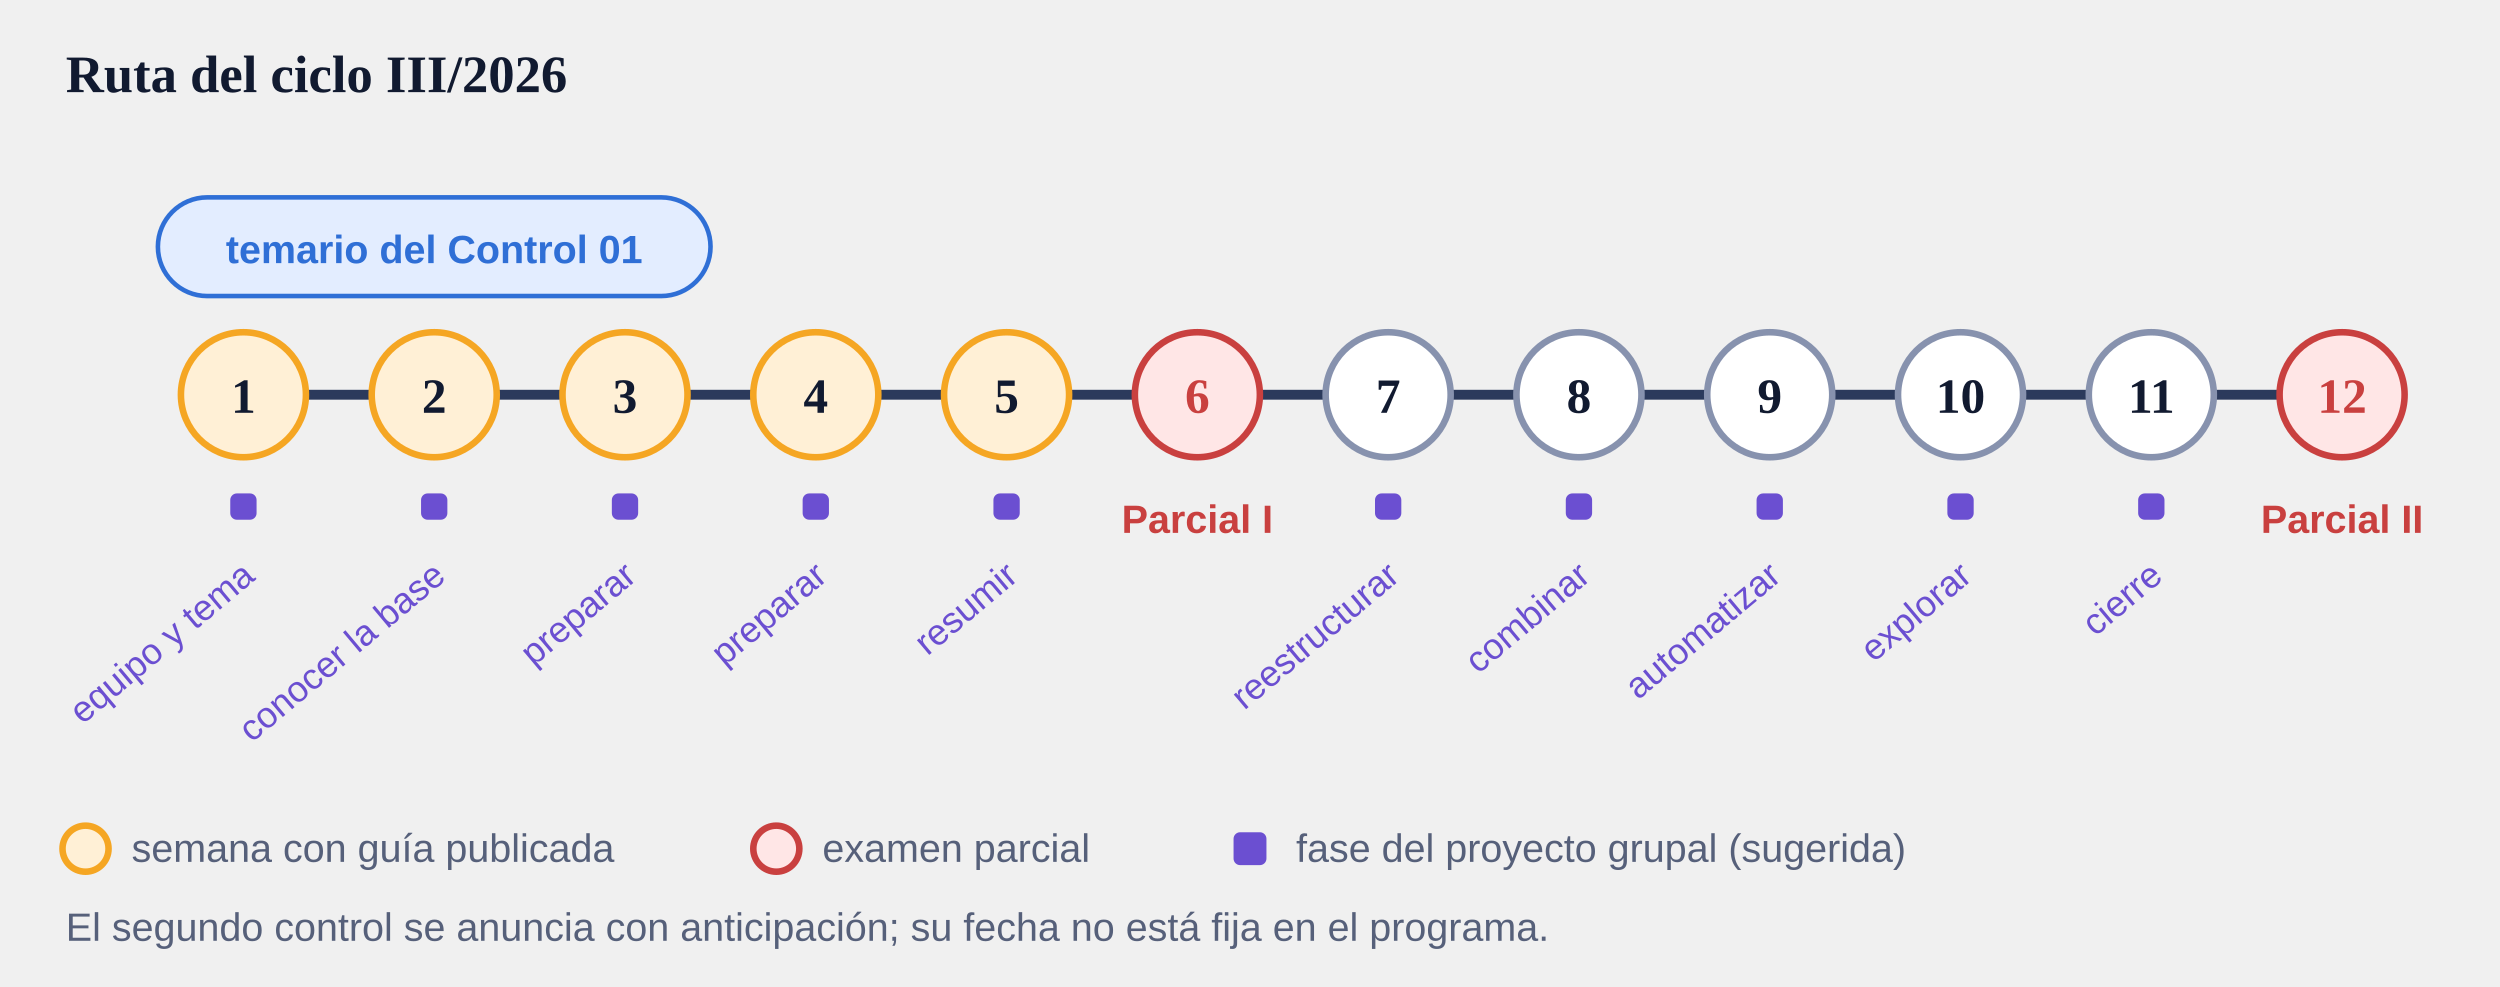
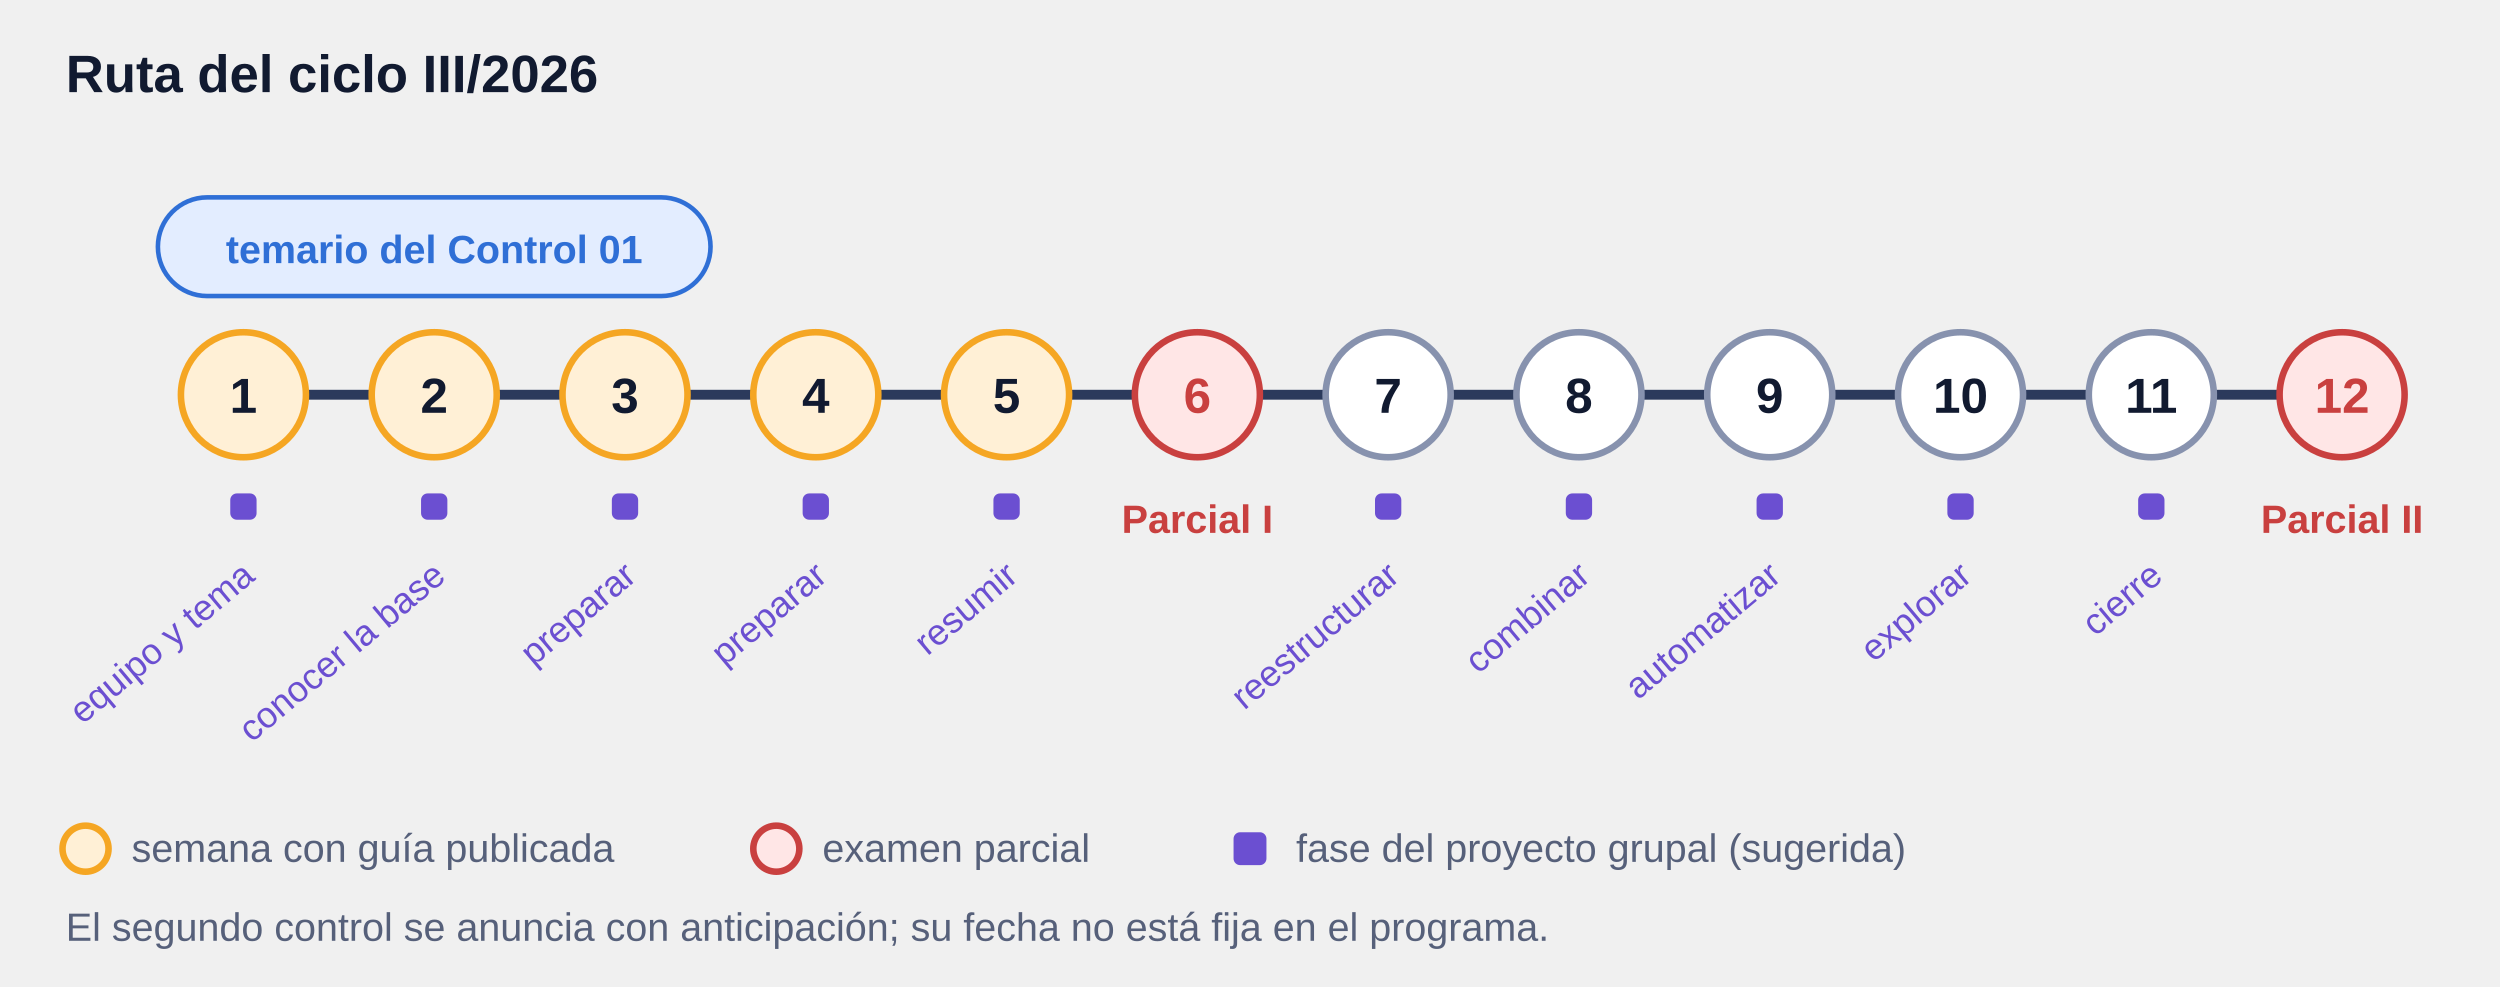
<svg xmlns="http://www.w3.org/2000/svg" viewBox="0 0 760 300" width="760" height="300" role="img" aria-label="Ruta de las 12 semanas del ciclo: el temario del Control 01 cubre las semanas 1 a 3, el primer examen parcial es en la semana 6 y el segundo en la semana 12; el proyecto grupal avanza en fases desde la semana 1 hasta la 11.">
  <style>
-   text { font-family: 'Atkinson Hyperlegible Next', 'Atkinson Hyperlegible', Arial, sans-serif; font-size: 14px; fill: #111a30; }
-   .t { font-family: Fraunces, Georgia, 'Times New Roman', serif; font-weight: 700; font-size: 16px; }
+   text { font-family: 'Schibsted Grotesk', Arial, sans-serif; font-size: 14px; fill: #111a30; }
+   .t { font-family: 'Schibsted Grotesk', 'Arial Narrow', Arial, sans-serif; font-weight: 700; font-size: 16px; }
  .m { font-family: 'JetBrains Mono', Menlo, Consolas, monospace; font-size: 13px; font-variant-ligatures: none; font-feature-settings: "liga" 0, "calt" 0; }
  .s { font-size: 12px; fill: #56607a; }
  .b { font-weight: 700; }
  .w { fill: #ffffff; }
  .cw { fill: #edf1fa; }
  .ln { stroke: #56607a; stroke-width: 1.6; fill: none; }
</style>
  <defs>
    <marker id="p" viewBox="0 0 10 10" refX="9" refY="5" markerWidth="7" markerHeight="7" orient="auto-start-reverse">
      <path d="M0,0 L10,5 L0,10 z" fill="#56607a" />
    </marker>
    <marker id="pb" viewBox="0 0 10 10" refX="9" refY="5" markerWidth="7" markerHeight="7" orient="auto-start-reverse">
      <path d="M0,0 L10,5 L0,10 z" fill="#2f6fd6" />
    </marker>
    <marker id="pg" viewBox="0 0 10 10" refX="9" refY="5" markerWidth="7" markerHeight="7" orient="auto-start-reverse">
      <path d="M0,0 L10,5 L0,10 z" fill="#138a5e" />
    </marker>
    <marker id="pa" viewBox="0 0 10 10" refX="9" refY="5" markerWidth="7" markerHeight="7" orient="auto-start-reverse">
      <path d="M0,0 L10,5 L0,10 z" fill="#b86e00" />
    </marker>
    <marker id="pc" viewBox="0 0 10 10" refX="9" refY="5" markerWidth="7" markerHeight="7" orient="auto-start-reverse">
      <path d="M0,0 L10,5 L0,10 z" fill="#c9403f" />
    </marker>
    <marker id="pt" viewBox="0 0 10 10" refX="9" refY="5" markerWidth="7" markerHeight="7" orient="auto-start-reverse">
      <path d="M0,0 L10,5 L0,10 z" fill="#0f8f84" />
    </marker>
    <marker id="pv" viewBox="0 0 10 10" refX="9" refY="5" markerWidth="7" markerHeight="7" orient="auto-start-reverse">
      <path d="M0,0 L10,5 L0,10 z" fill="#6b4fd1" />
    </marker>
  </defs>
  <text x="20" y="28" class="t">Ruta del ciclo III/2026</text>
  <path d="M74 120 H 712" fill="none" stroke="#2b3a5c" stroke-width="3" />
  <circle cx="74" cy="120" r="19" fill="#fff0d6" stroke="#f5a623" stroke-width="2" />
  <text x="74" y="125.5" class="t" text-anchor="middle" style="fill:#111a30;font-size:15px">1</text>
  <rect x="70" y="150" width="8" height="8" rx="2" fill="#6b4fd1" />
  <text x="78" y="176" text-anchor="end" transform="rotate(-40 78 176)" class="s" style="font-size:11px;fill:#6b4fd1">equipo y tema</text>
  <circle cx="132" cy="120" r="19" fill="#fff0d6" stroke="#f5a623" stroke-width="2" />
  <text x="132" y="125.5" class="t" text-anchor="middle" style="fill:#111a30;font-size:15px">2</text>
  <rect x="128" y="150" width="8" height="8" rx="2" fill="#6b4fd1" />
  <text x="136" y="176" text-anchor="end" transform="rotate(-40 136 176)" class="s" style="font-size:11px;fill:#6b4fd1">conocer la base</text>
  <circle cx="190" cy="120" r="19" fill="#fff0d6" stroke="#f5a623" stroke-width="2" />
  <text x="190" y="125.5" class="t" text-anchor="middle" style="fill:#111a30;font-size:15px">3</text>
  <rect x="186" y="150" width="8" height="8" rx="2" fill="#6b4fd1" />
  <text x="194" y="176" text-anchor="end" transform="rotate(-40 194 176)" class="s" style="font-size:11px;fill:#6b4fd1">preparar</text>
  <circle cx="248" cy="120" r="19" fill="#fff0d6" stroke="#f5a623" stroke-width="2" />
  <text x="248" y="125.5" class="t" text-anchor="middle" style="fill:#111a30;font-size:15px">4</text>
  <rect x="244" y="150" width="8" height="8" rx="2" fill="#6b4fd1" />
  <text x="252" y="176" text-anchor="end" transform="rotate(-40 252 176)" class="s" style="font-size:11px;fill:#6b4fd1">preparar</text>
  <circle cx="306" cy="120" r="19" fill="#fff0d6" stroke="#f5a623" stroke-width="2" />
  <text x="306" y="125.5" class="t" text-anchor="middle" style="fill:#111a30;font-size:15px">5</text>
  <rect x="302" y="150" width="8" height="8" rx="2" fill="#6b4fd1" />
  <text x="310" y="176" text-anchor="end" transform="rotate(-40 310 176)" class="s" style="font-size:11px;fill:#6b4fd1">resumir</text>
  <circle cx="364" cy="120" r="19" fill="#ffe6e6" stroke="#c9403f" stroke-width="2" />
  <text x="364" y="125.5" class="t" text-anchor="middle" style="fill:#c9403f;font-size:15px">6</text>
  <text x="364" y="162" class="b" text-anchor="middle" style="fill:#c9403f;font-size:12px">Parcial I</text>
  <circle cx="422" cy="120" r="19" fill="#ffffff" stroke="#8792ae" stroke-width="2" />
  <text x="422" y="125.5" class="t" text-anchor="middle" style="fill:#111a30;font-size:15px">7</text>
  <rect x="418" y="150" width="8" height="8" rx="2" fill="#6b4fd1" />
  <text x="426" y="176" text-anchor="end" transform="rotate(-40 426 176)" class="s" style="font-size:11px;fill:#6b4fd1">reestructurar</text>
  <circle cx="480" cy="120" r="19" fill="#ffffff" stroke="#8792ae" stroke-width="2" />
  <text x="480" y="125.5" class="t" text-anchor="middle" style="fill:#111a30;font-size:15px">8</text>
  <rect x="476" y="150" width="8" height="8" rx="2" fill="#6b4fd1" />
  <text x="484" y="176" text-anchor="end" transform="rotate(-40 484 176)" class="s" style="font-size:11px;fill:#6b4fd1">combinar</text>
  <circle cx="538" cy="120" r="19" fill="#ffffff" stroke="#8792ae" stroke-width="2" />
  <text x="538" y="125.5" class="t" text-anchor="middle" style="fill:#111a30;font-size:15px">9</text>
  <rect x="534" y="150" width="8" height="8" rx="2" fill="#6b4fd1" />
  <text x="542" y="176" text-anchor="end" transform="rotate(-40 542 176)" class="s" style="font-size:11px;fill:#6b4fd1">automatizar</text>
  <circle cx="596" cy="120" r="19" fill="#ffffff" stroke="#8792ae" stroke-width="2" />
  <text x="596" y="125.5" class="t" text-anchor="middle" style="fill:#111a30;font-size:15px">10</text>
  <rect x="592" y="150" width="8" height="8" rx="2" fill="#6b4fd1" />
  <text x="600" y="176" text-anchor="end" transform="rotate(-40 600 176)" class="s" style="font-size:11px;fill:#6b4fd1">explorar</text>
  <circle cx="654" cy="120" r="19" fill="#ffffff" stroke="#8792ae" stroke-width="2" />
  <text x="654" y="125.5" class="t" text-anchor="middle" style="fill:#111a30;font-size:15px">11</text>
  <rect x="650" y="150" width="8" height="8" rx="2" fill="#6b4fd1" />
  <text x="658" y="176" text-anchor="end" transform="rotate(-40 658 176)" class="s" style="font-size:11px;fill:#6b4fd1">cierre</text>
  <circle cx="712" cy="120" r="19" fill="#ffe6e6" stroke="#c9403f" stroke-width="2" />
  <text x="712" y="125.5" class="t" text-anchor="middle" style="fill:#c9403f;font-size:15px">12</text>
  <text x="712" y="162" class="b" text-anchor="middle" style="fill:#c9403f;font-size:12px">Parcial II</text>
  <rect x="48" y="60" width="168" height="30" rx="15" fill="#e3edff" stroke="#2f6fd6" stroke-width="1.4" />
  <text x="132" y="80" class="b" text-anchor="middle" style="fill:#2f6fd6;font-size:12px">temario del Control 01</text>
  <circle cx="26" cy="258" r="7" fill="#fff0d6" stroke="#f5a623" stroke-width="2" />
  <text x="40" y="262" class="s">semana con guía publicada</text>
  <circle cx="236" cy="258" r="7" fill="#ffe6e6" stroke="#c9403f" stroke-width="2" />
  <text x="250" y="262" class="s">examen parcial</text>
  <rect x="375" y="253" width="10" height="10" rx="2" fill="#6b4fd1" />
  <text x="394" y="262" class="s">fase del proyecto grupal (sugerida)</text>
  <text x="20" y="286" class="s">El segundo control se anuncia con anticipación; su fecha no está fija en el programa.</text>
</svg>
